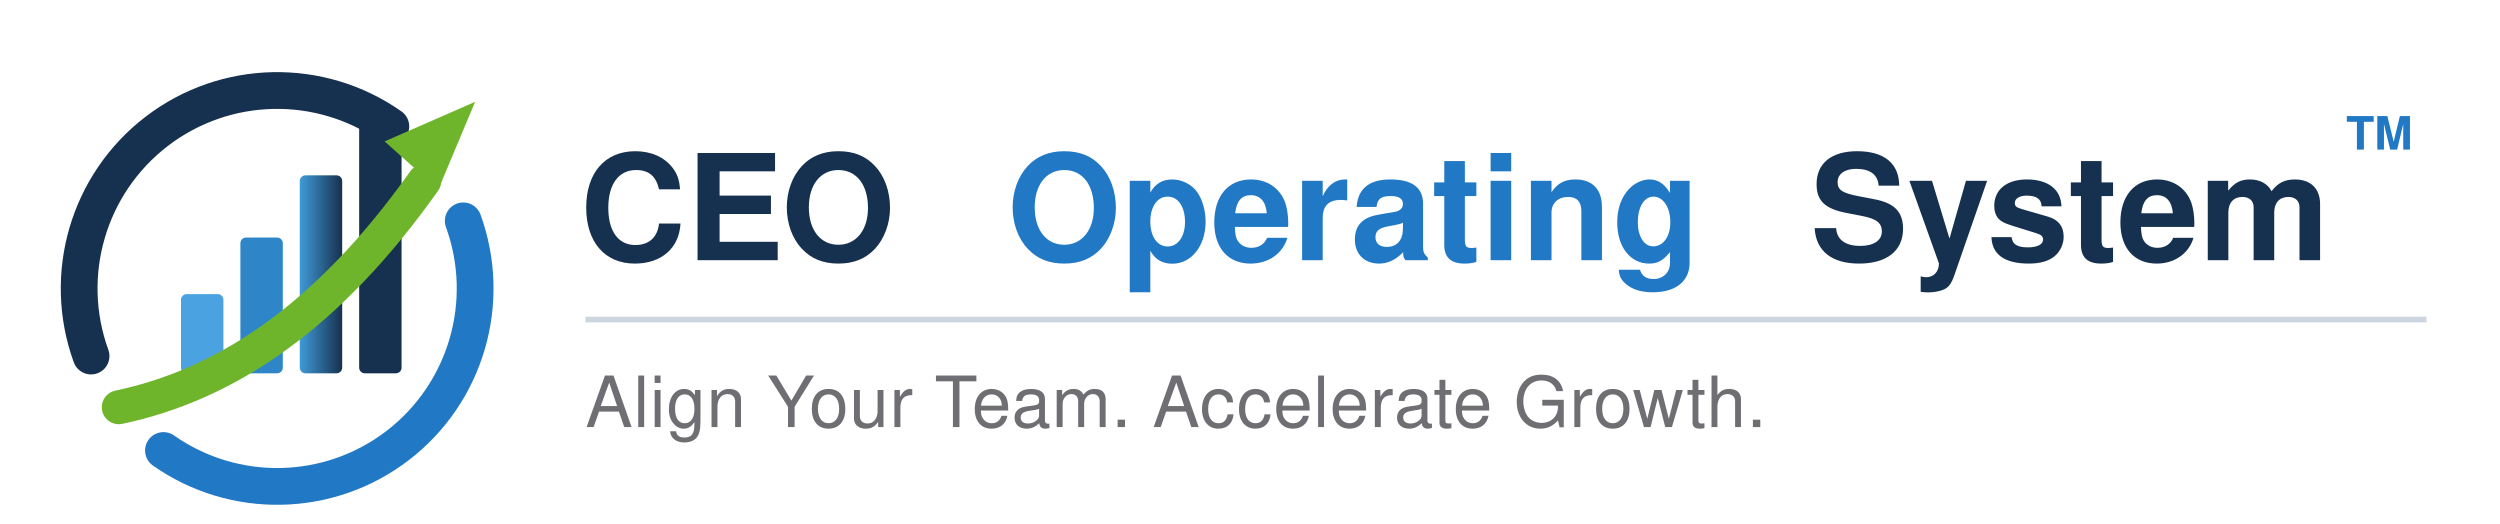
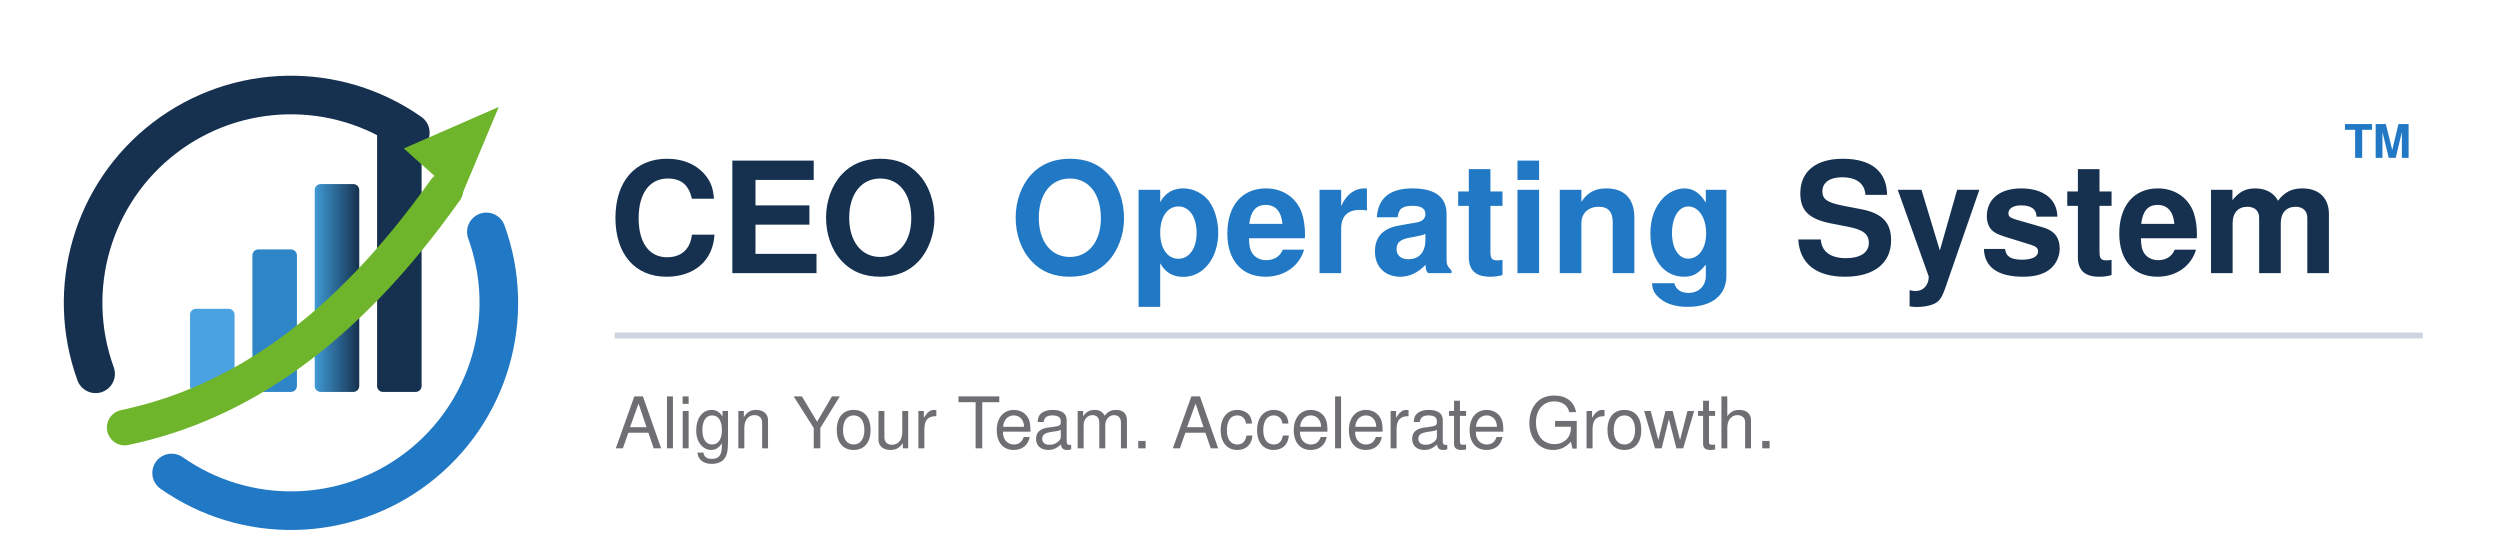
- <svg xmlns="http://www.w3.org/2000/svg" viewBox="0 0 884 185" role="img" aria-label="CEO Operating System — Align Your Team. Accelerate Growth.">
+ <svg xmlns="http://www.w3.org/2000/svg" viewBox="0 0 842 185" role="img" aria-label="CEO Operating System — Align Your Team. Accelerate Growth.">
  <defs>
    <linearGradient id="erp-bars" x1="0" y1="0" x2="1" y2="0">
      <stop offset="0" stop-color="#3f9ad6" />
      <stop offset="1" stop-color="#16314f" />
    </linearGradient>
  </defs>
  <g transform="translate(8, 12)">
    <path d="M 130.2 32.7 A 70 70 0 0 0 24.2 113.9" fill="none" stroke="#16314f" stroke-width="13" stroke-linecap="round" />
    <path d="M 49.8 147.3 A 70 70 0 0 0 155.8 66.1" fill="none" stroke="#2178c4" stroke-width="13" stroke-linecap="round" />
    <g>
      <rect x="56" y="92" width="15" height="28" rx="2" fill="#4aa3e0" />
      <rect x="77" y="72" width="15" height="48" rx="2" fill="#2e86c9" />
      <rect x="98" y="50" width="15" height="70" rx="2" fill="url(#erp-bars)" />
      <rect x="119" y="30" width="15" height="90" rx="2" fill="#16314f" />
    </g>
    <path d="M 34 132 C 72 124 108 100 142 52" fill="none" stroke="#6fb52c" stroke-width="12" stroke-linecap="round" />
    <path d="M 160 24 L 128 38 L 147 55 Z" fill="#6fb52c" />
  </g>
  <g font-family="-apple-system, BlinkMacSystemFont, 'SF Pro Display', 'Helvetica Neue', Helvetica, Arial, sans-serif">
    <text x="205" y="92" font-size="52" font-weight="700" fill="#16314f">CEO</text>
-     <text x="356" y="92" font-size="52" font-weight="700" fill="#2178c4">Operating</text>
-     <text x="640" y="92" font-size="52" font-weight="700" fill="#16314f">System</text>
-     <text x="828" y="60" font-size="26" font-weight="700" fill="#2178c4">™</text>
-     <line x1="207" y1="113" x2="858" y2="113" stroke="#cdd5e0" stroke-width="2" />
-     <text x="207" y="151" font-size="25" font-weight="500" letter-spacing="0.3" fill="#6e6e73">Align Your Team. Accelerate Growth.</text>
+     <text x="340" y="92" font-size="52" font-weight="700" fill="#2178c4">Operating</text>
+     <text x="604" y="92" font-size="52" font-weight="700" fill="#16314f">System</text>
+     <text x="788" y="60" font-size="25" font-weight="700" fill="#2178c4">™</text>
+     <line x1="207" y1="113" x2="816" y2="113" stroke="#cdd5e0" stroke-width="2" />
+     <text x="207" y="151" font-size="24" font-weight="500" fill="#6e6e73">Align Your Team. Accelerate Growth.</text>
  </g>
</svg>
